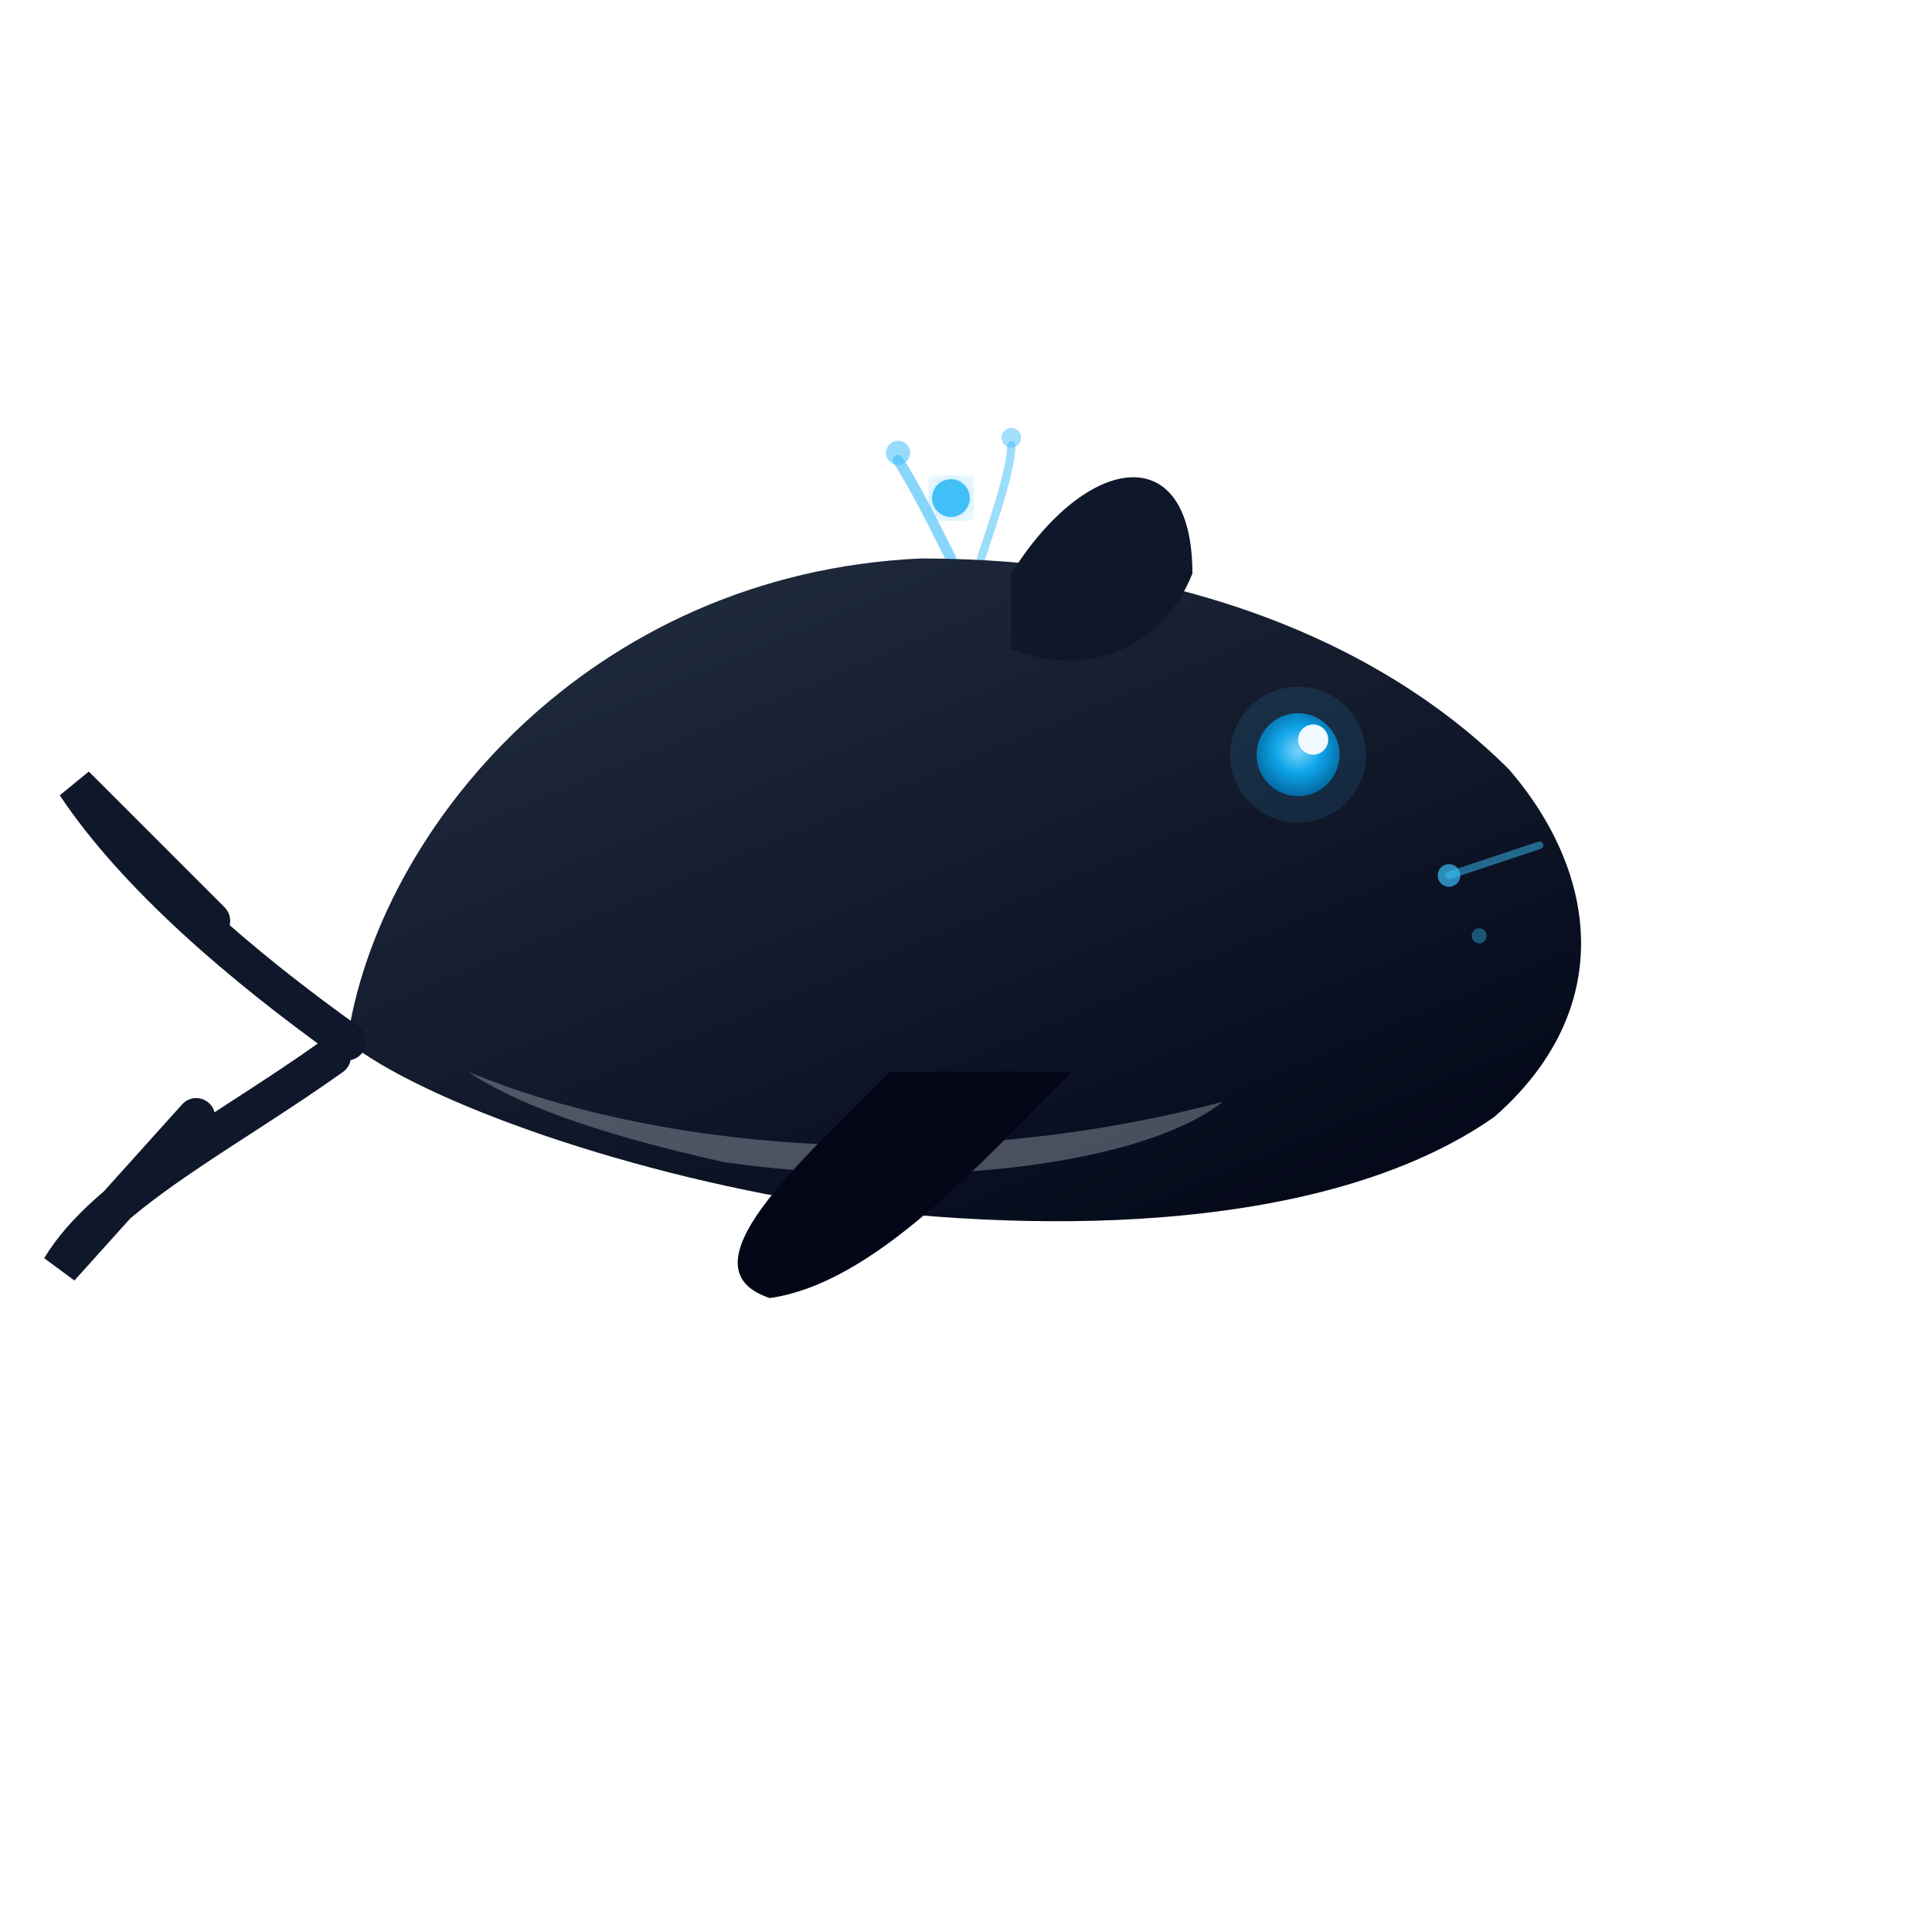
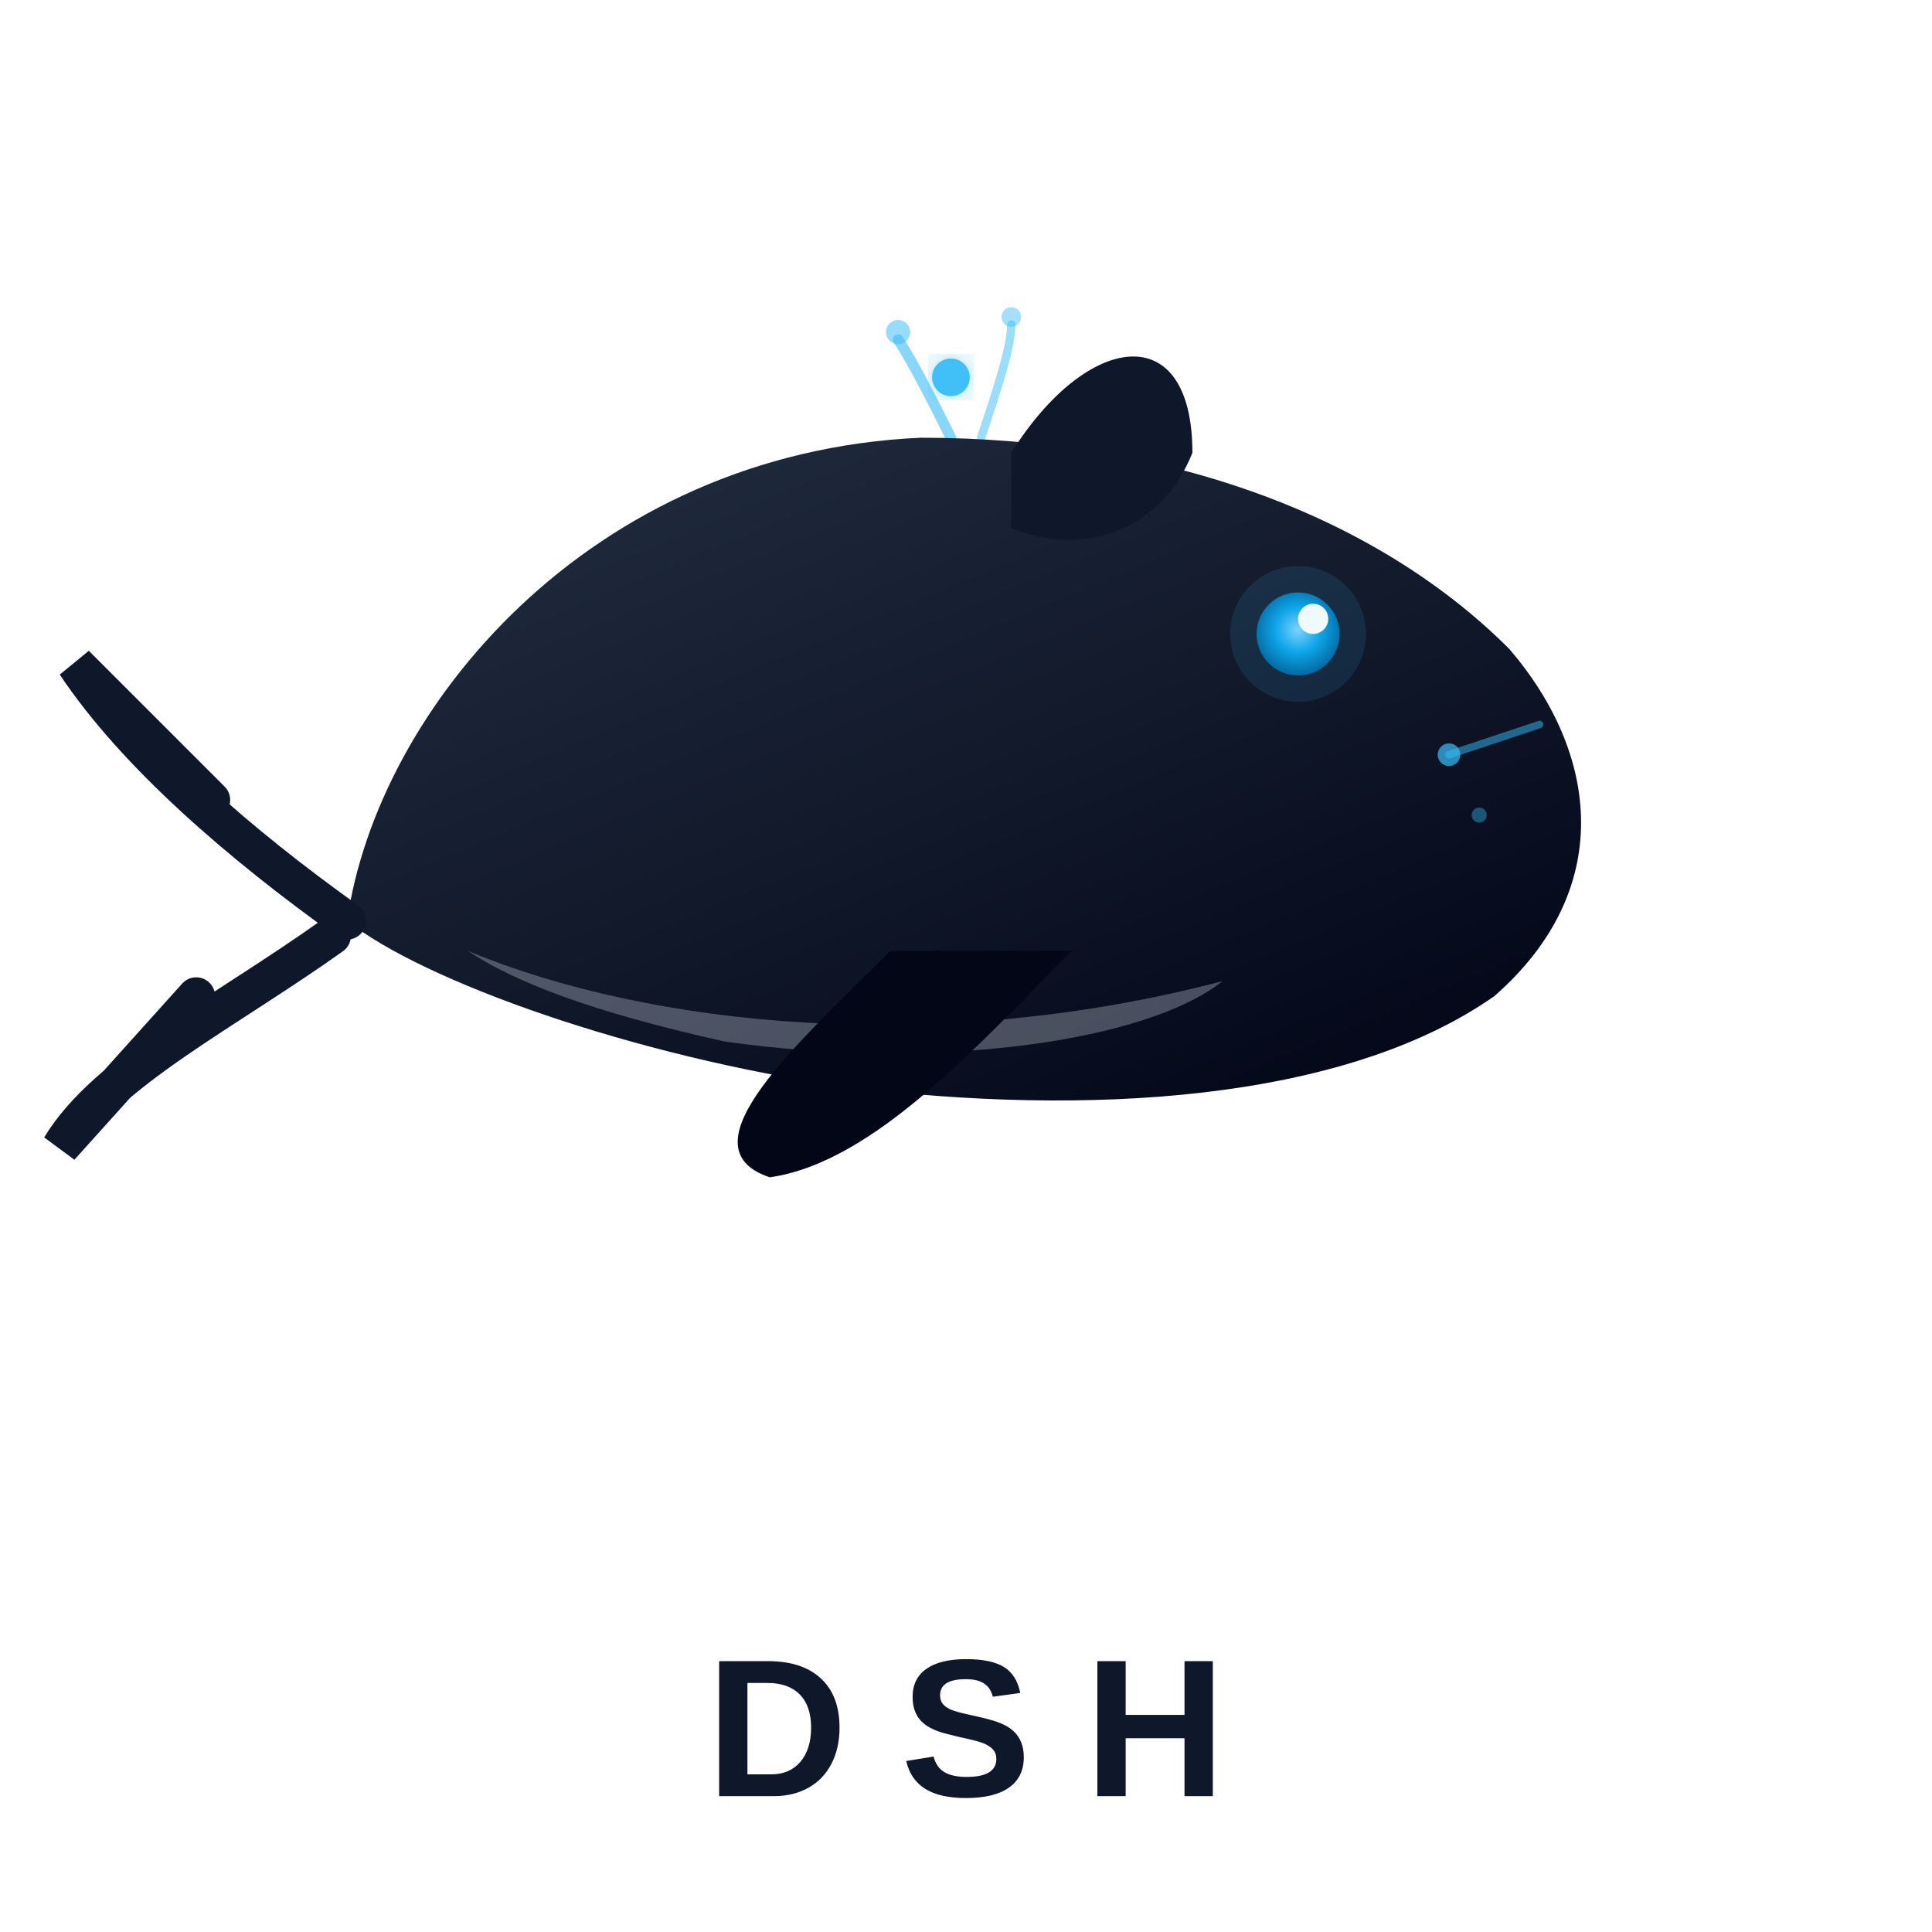
<svg xmlns="http://www.w3.org/2000/svg" width="256" height="256" viewBox="0 0 256 256">
  <defs>
    <linearGradient id="whale" x1="20%" y1="10%" x2="90%" y2="100%">
      <stop offset="0%" stop-color="#1e293b" />
      <stop offset="100%" stop-color="#020617" />
    </linearGradient>
    <radialGradient id="eye" cx="50%" cy="45%" r="55%">
      <stop offset="0%" stop-color="#7dd3fc" />
      <stop offset="50%" stop-color="#0ea5e9" />
      <stop offset="100%" stop-color="#0369a1" />
    </radialGradient>
    <filter id="glow">
      <feGaussianBlur stdDeviation="2.5" result="b" />
      <feMerge>
        <feMergeNode in="b" />
        <feMergeNode in="SourceGraphic" />
      </feMerge>
    </filter>
  </defs>
-   <g transform="translate(128,128)">
+   <g transform="translate(128,112)">
    <g>
      <circle cx="-2" cy="-62" r="2.5" fill="#38bdf8" filter="url(#glow)" opacity="0.95" />
      <circle cx="-9" cy="-68" r="1.6" fill="#7dd3fc" opacity="0.8" />
      <circle cx="6" cy="-70" r="1.3" fill="#7dd3fc" opacity="0.7" />
      <path d="M-2 -54 C-4 -58 -7 -64 -9 -67" stroke="#38bdf8" stroke-width="1.4" stroke-linecap="round" fill="none" opacity="0.6" />
      <path d="M2 -54 C4 -60 6 -66 6 -69" stroke="#38bdf8" stroke-width="1.1" stroke-linecap="round" fill="none" opacity="0.5" />
    </g>
    <path d="       M -82 10       C -78 -18, -50 -52, -6 -54       C 26 -54, 54 -44, 72 -26       C 84 -12, 86 6, 70 20       C 50 34, 16 36, -16 32       C -44 28, -72 18, -82 10 Z" fill="url(#whale)" />
    <path d="       M -66 14       C -42 24, -4 28, 34 18       C 24 26, -4 30, -32 26       C -50 22, -60 18, -66 14 Z" fill="#e2e8f0" opacity="0.3" />
    <path d="M 6 -52 C 16 -68, 30 -70, 30 -52 C 26 -42, 16 -38, 6 -42 Z" fill="#0f172a" />
    <path d="M -10 14 C -22 26, -38 40, -26 44 C -12 42, 2 26, 14 14 Z" fill="#020617" />
    <path d="M -82 10 C -96 0, -110 -12, -118 -24 L -100 -6" stroke="#0f172a" stroke-width="5" stroke-linecap="round" fill="none" />
    <path d="M -84 12 C -98 22, -114 30, -120 40 L -102 20" stroke="#0f172a" stroke-width="5" stroke-linecap="round" fill="none" />
    <circle cx="44" cy="-28" r="9" fill="#38bdf8" opacity="0.12" />
    <circle cx="44" cy="-28" r="5.5" fill="url(#eye)" />
    <circle cx="46" cy="-30" r="2" fill="#f0f9ff" />
    <circle cx="64" cy="-12" r="1.5" fill="#38bdf8" opacity="0.7" />
    <path d="M64 -12 L76 -16" stroke="#38bdf8" stroke-width="1" stroke-linecap="round" opacity="0.5" />
    <circle cx="68" cy="-4" r="1" fill="#38bdf8" opacity="0.4" />
  </g>
+   <text x="128" y="238" text-anchor="middle" font-family="-apple-system, 'Segoe UI', 'Helvetica Neue', Arial, sans-serif" font-size="26" font-weight="700" fill="#0f172a" letter-spacing="7">DSH</text>
</svg>
